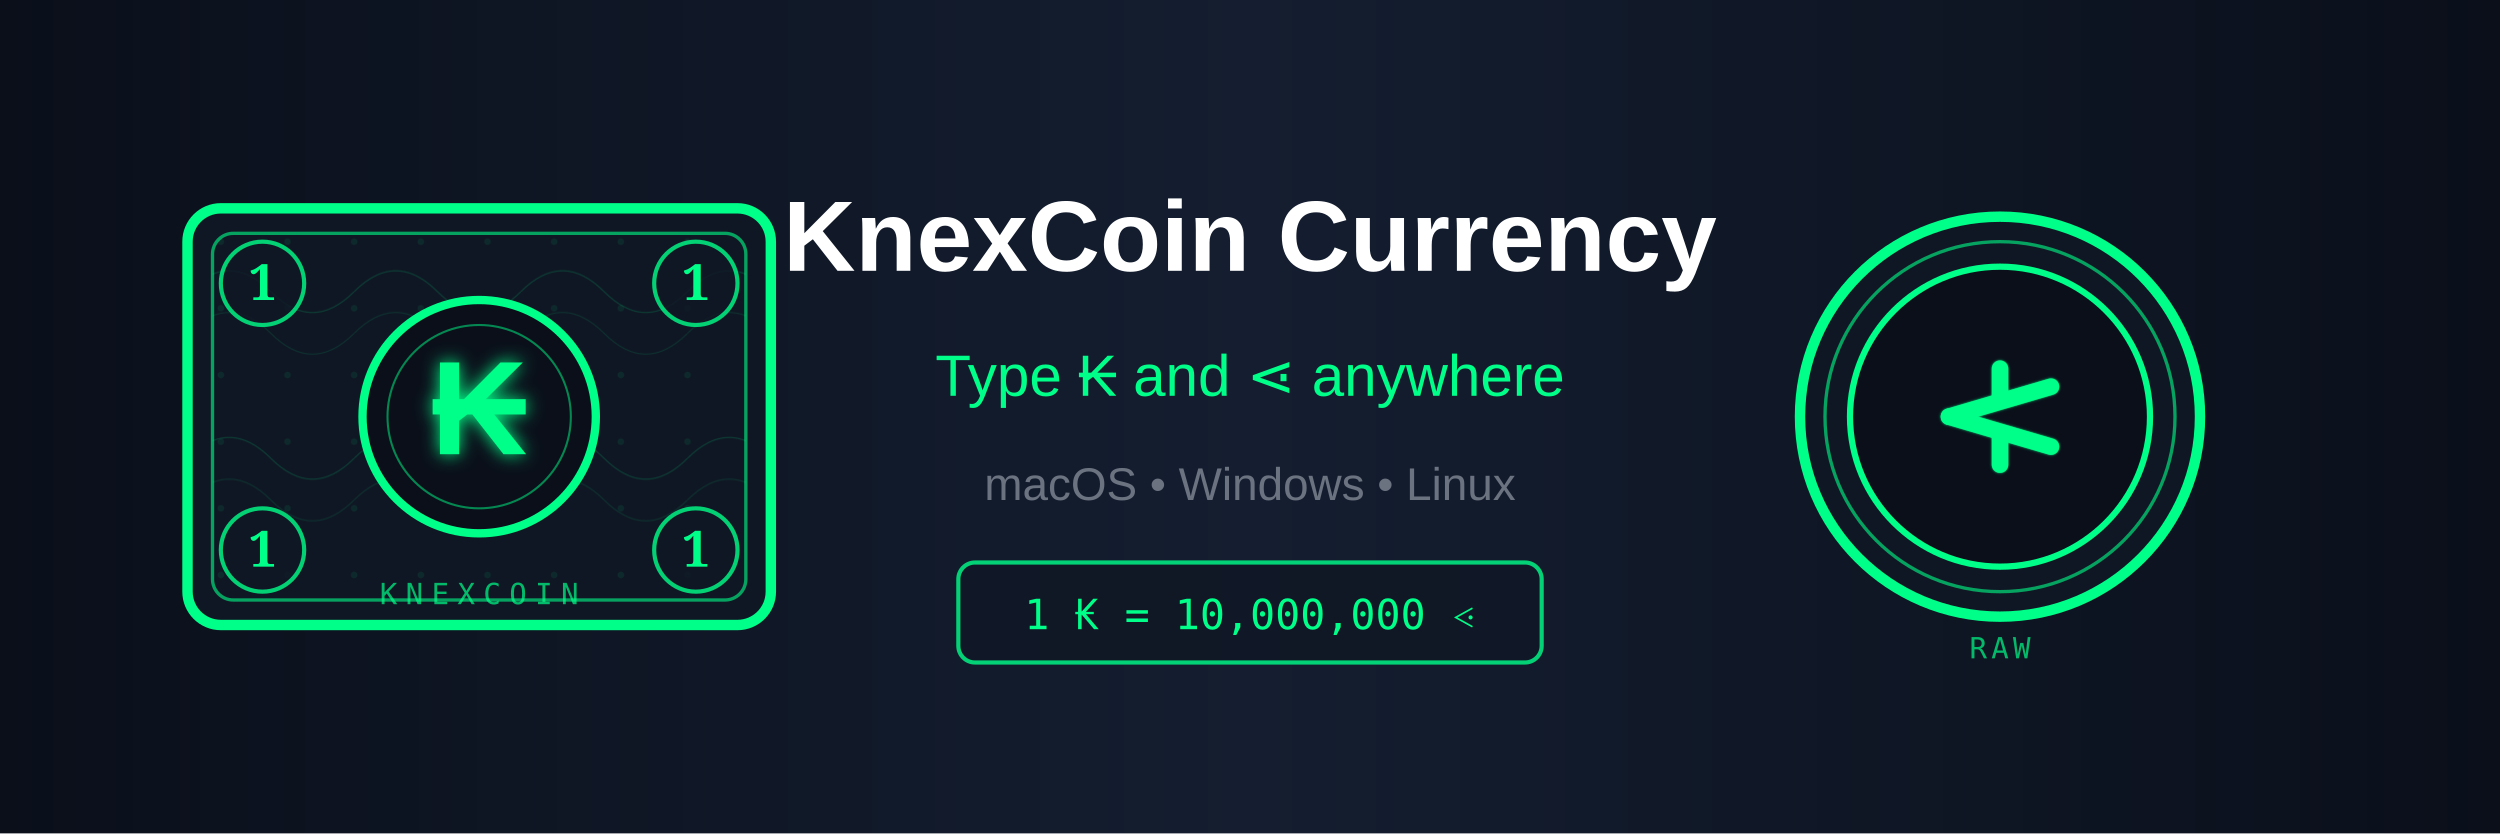
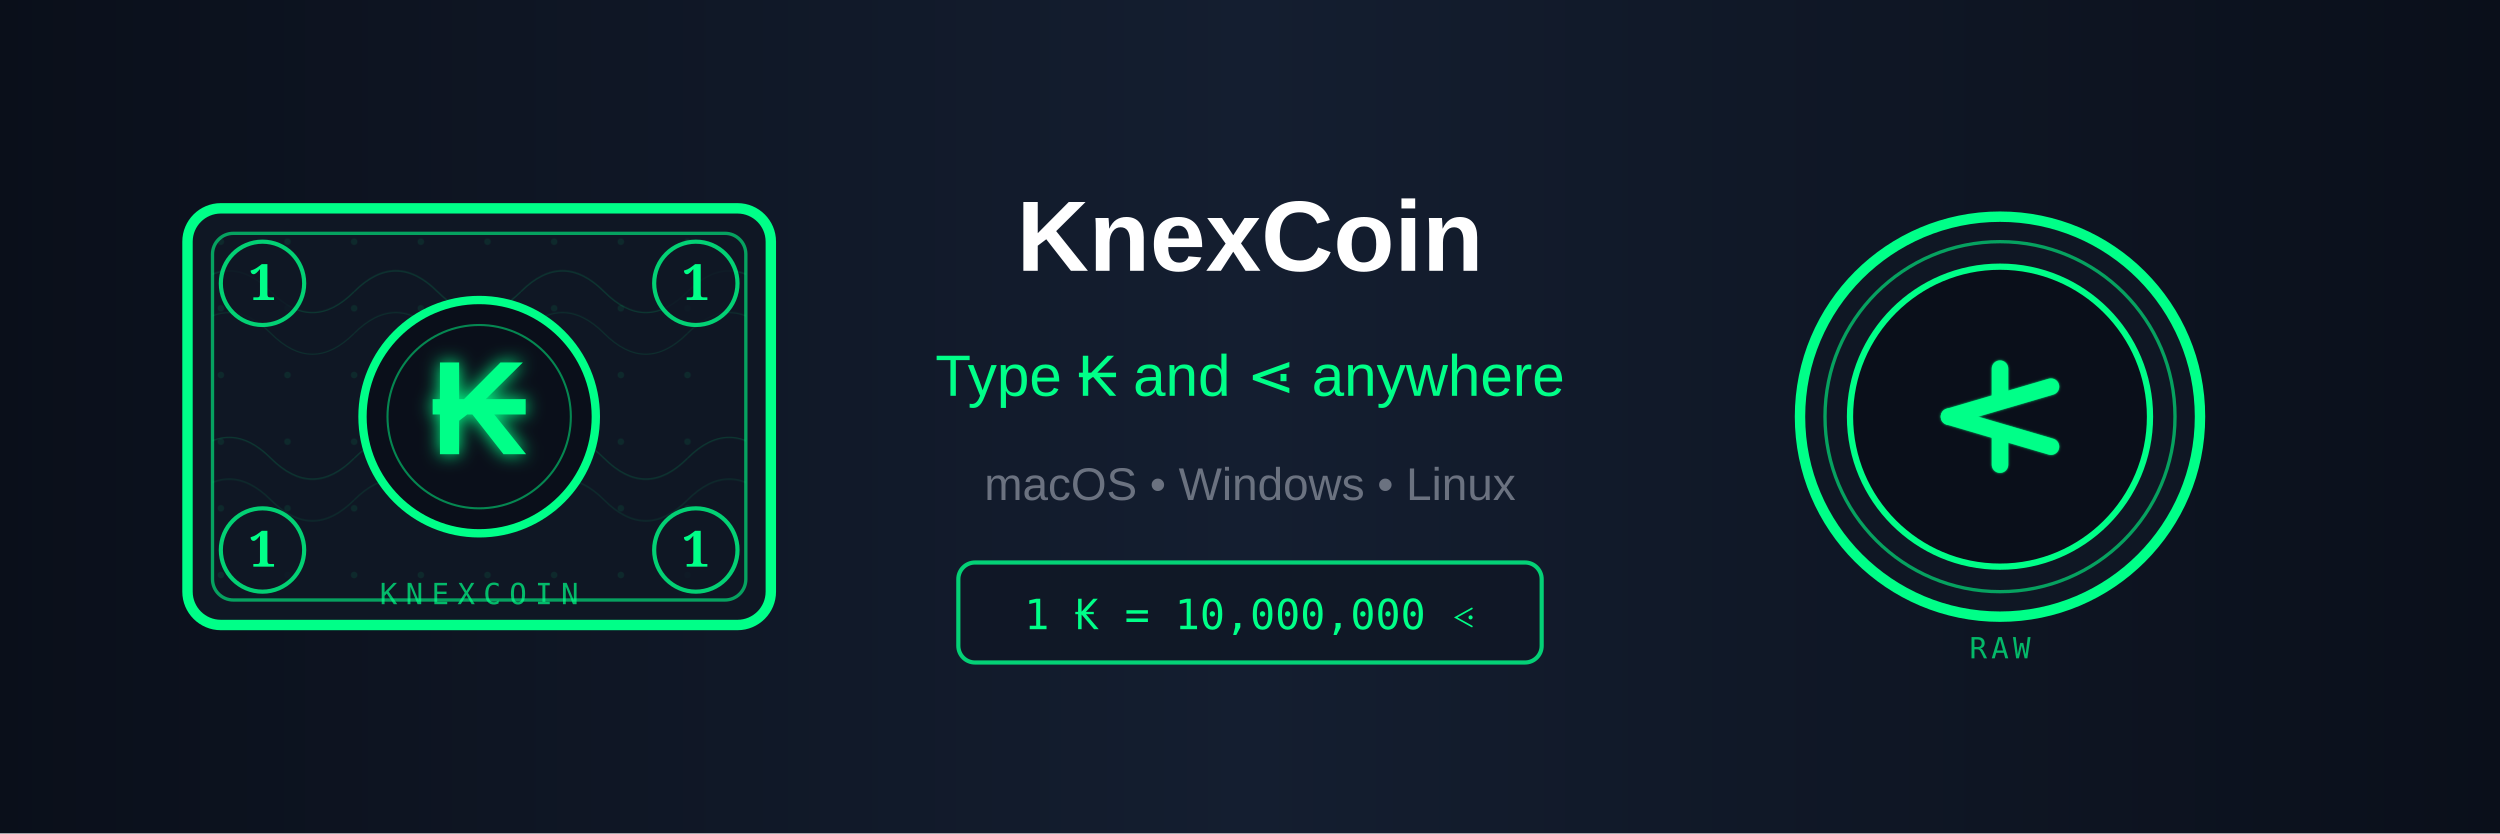
<svg xmlns="http://www.w3.org/2000/svg" viewBox="0 0 600 200">
  <defs>
    <linearGradient id="bgGrad" x1="0%" y1="0%" x2="100%" y2="0%">
      <stop offset="0%" stop-color="#0a0f1a" />
      <stop offset="50%" stop-color="#141e30" />
      <stop offset="100%" stop-color="#0a0f1a" />
    </linearGradient>
    <filter id="glow" x="-50%" y="-50%" width="200%" height="200%">
      <feGaussianBlur stdDeviation="2" result="blur" />
      <feMerge>
        <feMergeNode in="blur" />
        <feMergeNode in="SourceGraphic" />
      </feMerge>
    </filter>
    <pattern id="watermark" x="0" y="0" width="16" height="16" patternUnits="userSpaceOnUse">
      <circle cx="8" cy="8" r="0.8" fill="#00ff88" opacity="0.08" />
    </pattern>
    <pattern id="guilloche" x="0" y="0" width="40" height="40" patternUnits="userSpaceOnUse">
      <path d="M0 20 Q10 10 20 20 T40 20" fill="none" stroke="#00ff88" stroke-width="0.3" opacity="0.15" />
      <path d="M0 30 Q10 20 20 30 T40 30" fill="none" stroke="#00ff88" stroke-width="0.3" opacity="0.1" />
    </pattern>
  </defs>
  <rect width="600" height="200" fill="url(#bgGrad)" />
  <g transform="translate(45, 50)">
    <rect x="0" y="0" width="140" height="100" rx="8" fill="#0f1724" />
    <rect x="0" y="0" width="140" height="100" rx="8" fill="none" stroke="#00ff88" stroke-width="2.5" />
    <rect x="6" y="6" width="128" height="88" rx="5" fill="none" stroke="#00ff88" stroke-width="0.8" opacity="0.6" />
    <rect x="6" y="6" width="128" height="88" rx="5" fill="url(#watermark)" />
    <rect x="6" y="6" width="128" height="88" rx="5" fill="url(#guilloche)" />
    <circle cx="18" cy="18" r="10" fill="#0f1724" stroke="#00ff88" stroke-width="1" opacity="0.8" />
    <text x="18" y="22" font-family="Georgia, serif" font-size="12" fill="#00ff88" text-anchor="middle" font-weight="bold">1</text>
    <circle cx="122" cy="18" r="10" fill="#0f1724" stroke="#00ff88" stroke-width="1" opacity="0.8" />
    <text x="122" y="22" font-family="Georgia, serif" font-size="12" fill="#00ff88" text-anchor="middle" font-weight="bold">1</text>
    <circle cx="18" cy="82" r="10" fill="#0f1724" stroke="#00ff88" stroke-width="1" opacity="0.8" />
    <text x="18" y="86" font-family="Georgia, serif" font-size="12" fill="#00ff88" text-anchor="middle" font-weight="bold">1</text>
    <circle cx="122" cy="82" r="10" fill="#0f1724" stroke="#00ff88" stroke-width="1" opacity="0.8" />
    <text x="122" y="86" font-family="Georgia, serif" font-size="12" fill="#00ff88" text-anchor="middle" font-weight="bold">1</text>
    <circle cx="70" cy="50" r="28" fill="#0a0f1a" stroke="#00ff88" stroke-width="2" />
    <circle cx="70" cy="50" r="22" fill="none" stroke="#00ff88" stroke-width="0.5" opacity="0.5" />
    <text x="70" y="59" font-family="Arial, sans-serif" font-size="32" fill="#00ff88" text-anchor="middle" font-weight="bold" filter="url(#glow)">₭</text>
    <text x="70" y="95" font-family="monospace" font-size="7" fill="#00ff88" text-anchor="middle" letter-spacing="2" opacity="0.7">KNEXCOIN</text>
  </g>
  <g transform="translate(480, 100)">
    <circle cx="0" cy="0" r="48" fill="#0f1724" stroke="#00ff88" stroke-width="2.5" />
    <circle cx="0" cy="0" r="42" fill="none" stroke="#00ff88" stroke-width="0.8" opacity="0.6" />
    <circle cx="0" cy="0" r="36" fill="#0a0f1a" stroke="#00ff88" stroke-width="1.5" />
    <g transform="scale(0.18) translate(-128, -128)" fill="none" stroke="#00ff88" stroke-width="22" stroke-linecap="round" stroke-linejoin="round" filter="url(#glow)">
      <path d="M196 88 L60 128" />
      <path d="M60 128 L196 168" />
      <path d="M128 64 L128 104" />
      <path d="M128 152 L128 192" />
    </g>
    <text x="0" y="58" font-family="monospace" font-size="7" fill="#00ff88" text-anchor="middle" letter-spacing="1" opacity="0.7">RAW</text>
  </g>
  <g transform="translate(300, 0)">
-     <text x="0" y="65" font-family="Arial, sans-serif" font-size="24" fill="#ffffff" text-anchor="middle" font-weight="bold">KnexCoin Currency</text>
+     <text x="0" y="65" font-family="Arial, sans-serif" font-size="24" fill="#ffffff" text-anchor="middle" font-weight="bold">KnexCoin</text>
    <text x="0" y="95" font-family="Arial, sans-serif" font-size="14" fill="#00ff88" text-anchor="middle">Type ₭ and ⋖ anywhere</text>
    <text x="0" y="120" font-family="Arial, sans-serif" font-size="11" fill="#6b7280" text-anchor="middle">macOS • Windows • Linux</text>
    <rect x="-70" y="135" width="140" height="24" rx="4" fill="#0f1724" stroke="#00ff88" stroke-width="1" opacity="0.8" />
    <text x="0" y="151" font-family="monospace" font-size="10" fill="#00ff88" text-anchor="middle">1 ₭ = 10,000,000 ⋖</text>
  </g>
</svg>
